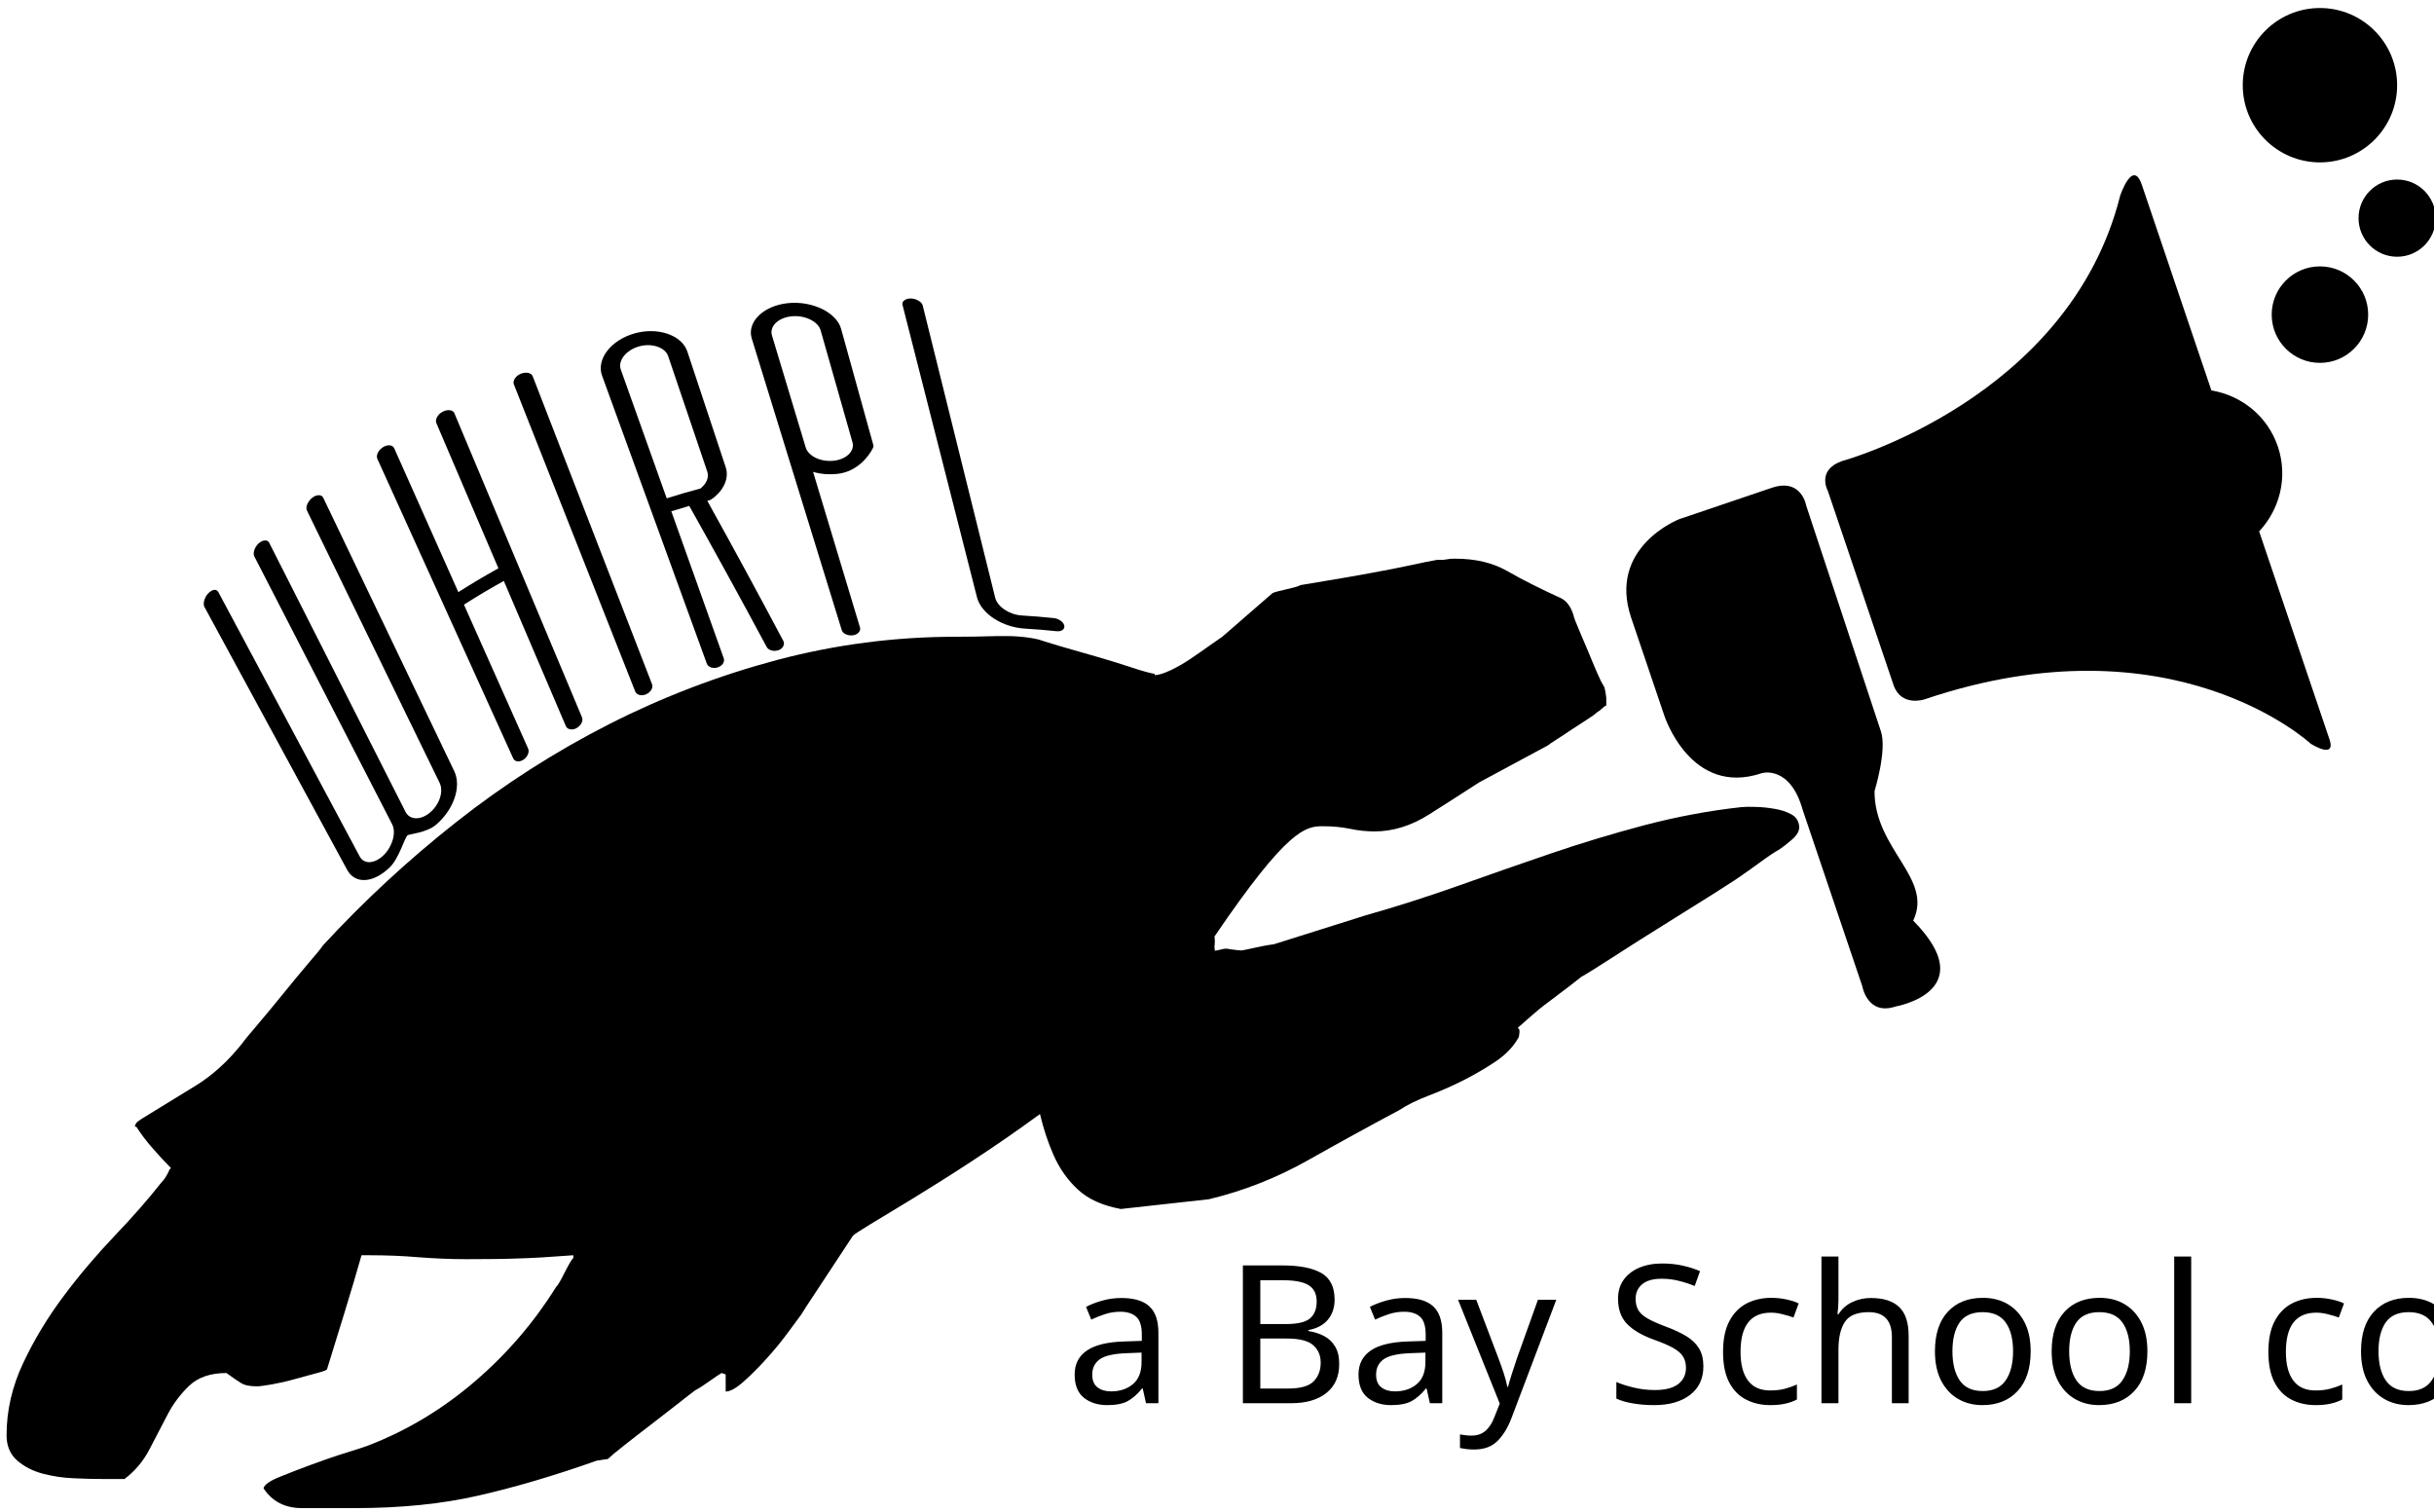
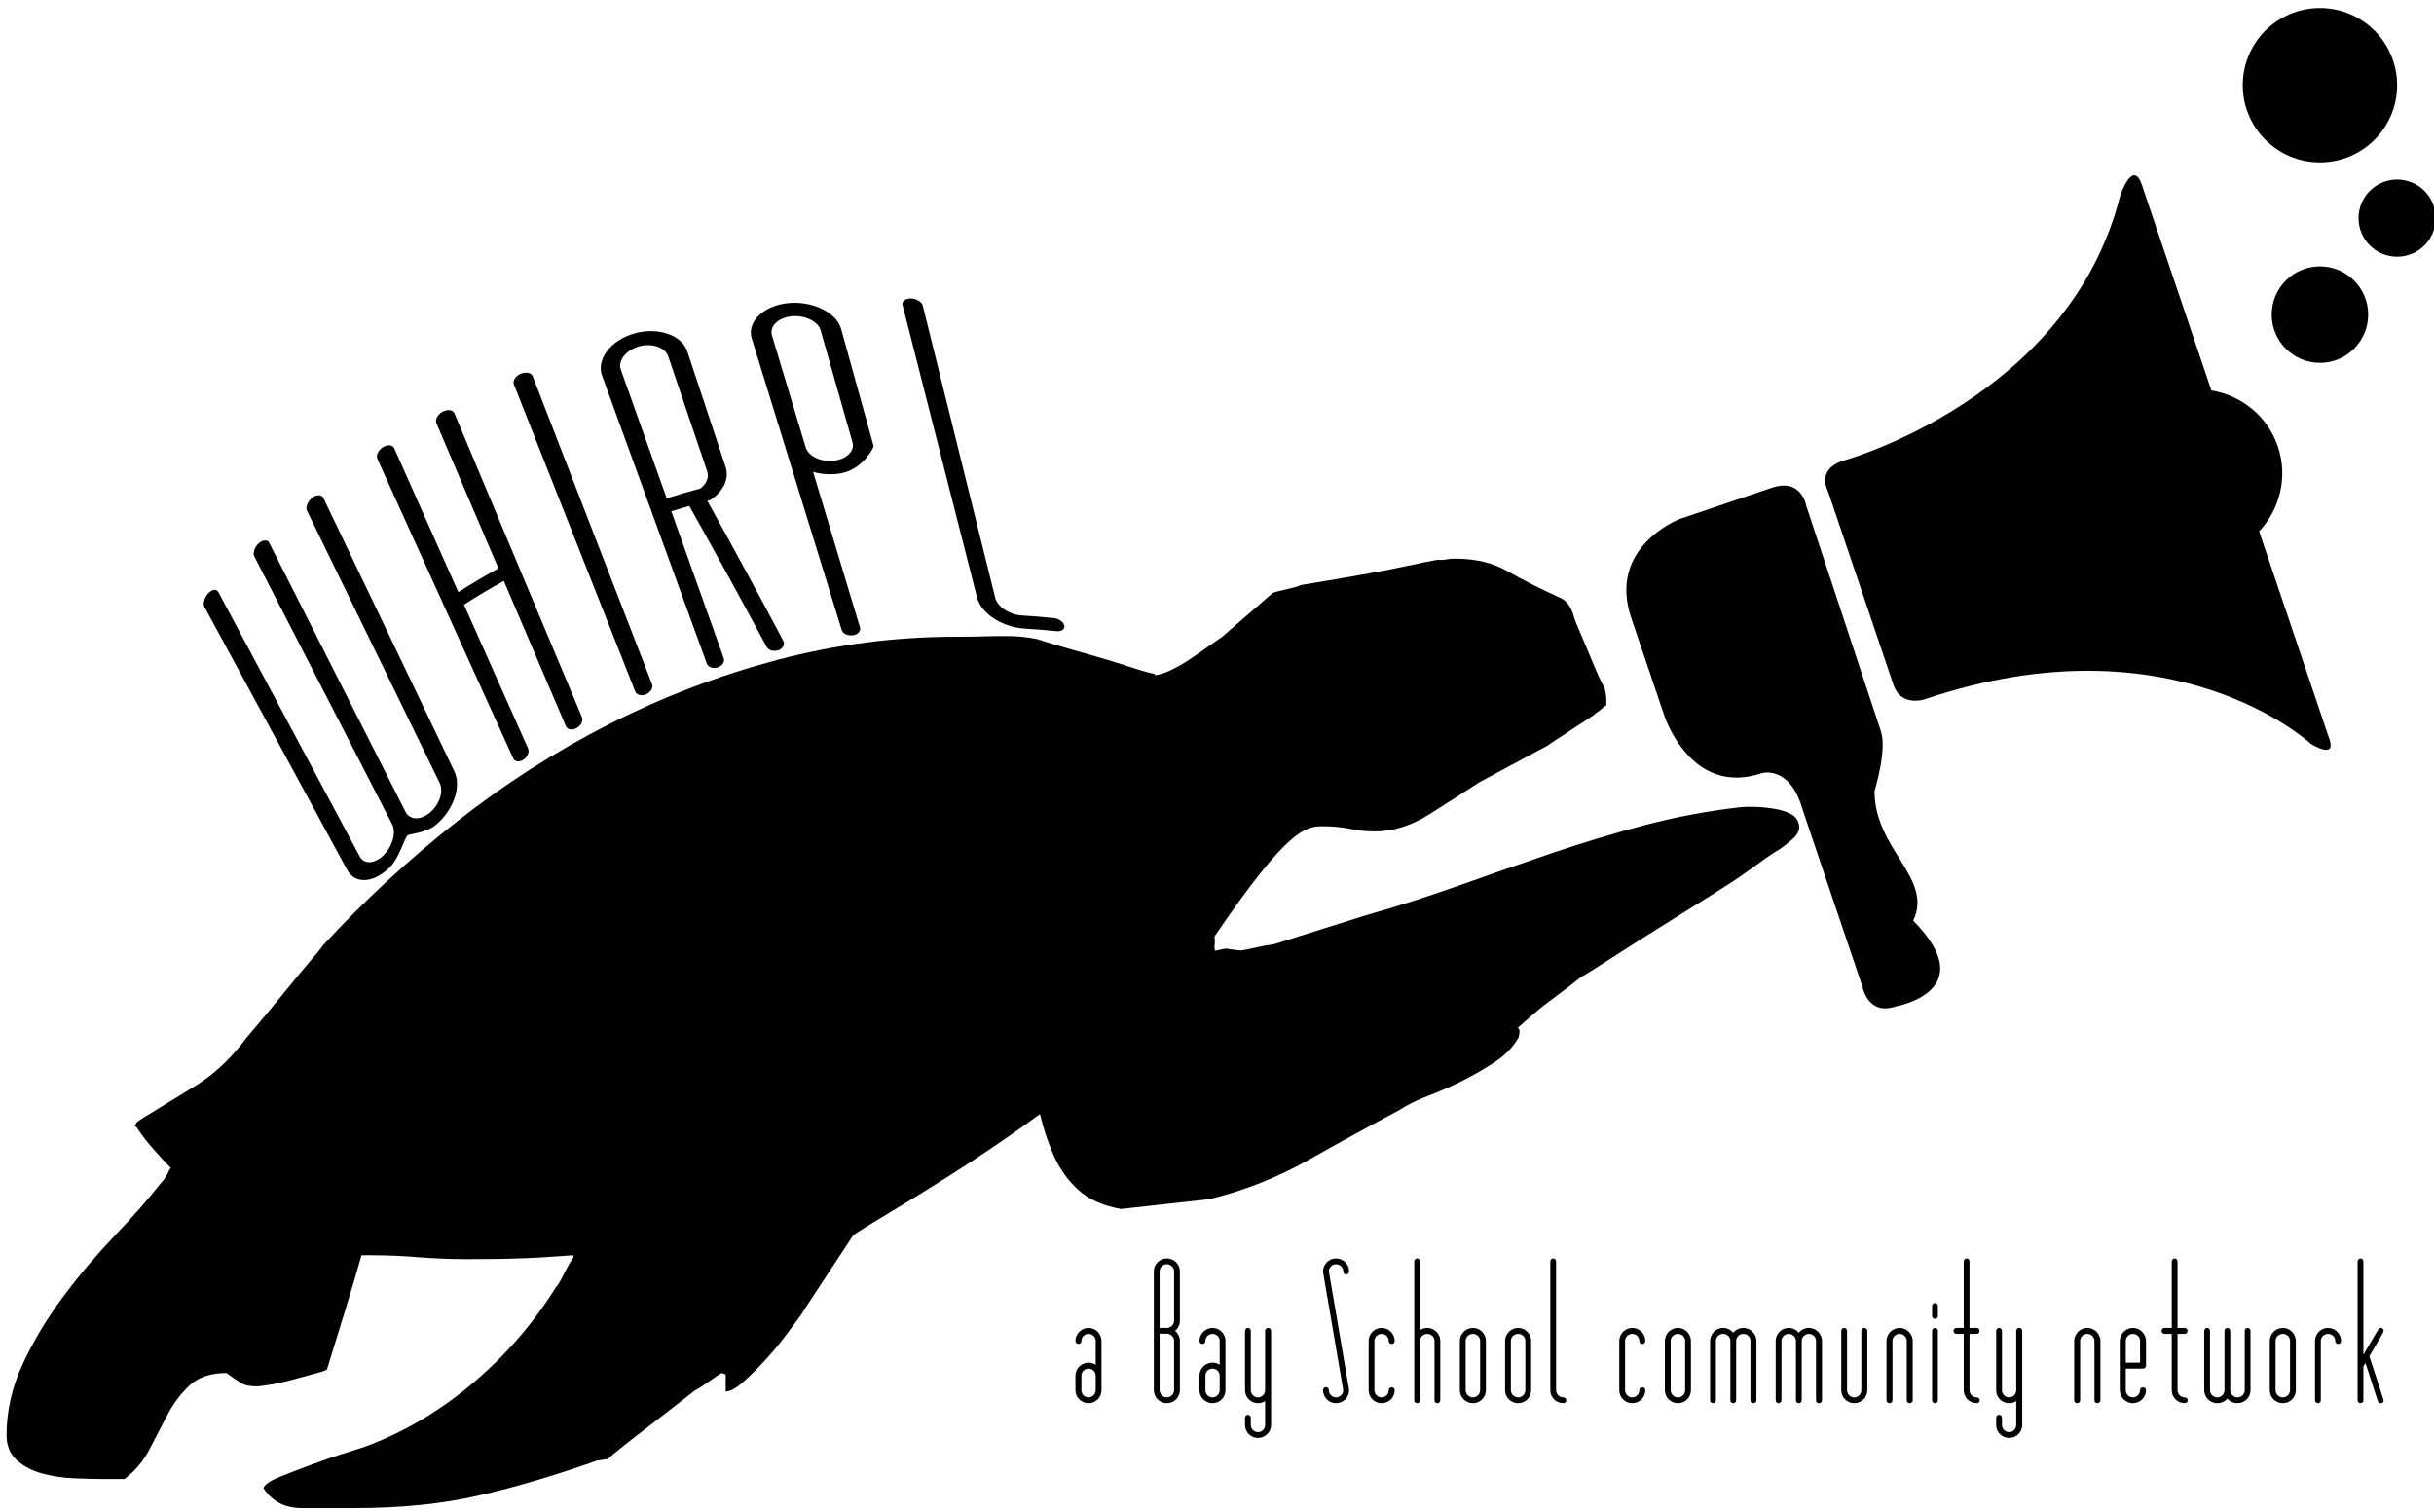
<svg xmlns="http://www.w3.org/2000/svg" version="1.1" id="svg3409" x="0px" y="0px" width="454.09" height="282" viewBox="0 0 454.09 282" enable-background="new 0 0 744.094 1052.363" xml:space="preserve">
  <defs id="defs37" />
  <g id="g4" transform="translate(-31.31473,-425.9005)">
    <path id="path5" d="m 388.245,597.65 c 12.998,13.193 -3.26,16.016 -3.26,16.016 -5.287,1.793 -6.236,-3.771 -6.236,-3.771 L 367.645,577.05 c -2.359,-8.479 -7.623,-6.914 -7.623,-6.914 -13.365,4.522 -18.24,-10.815 -18.24,-10.815 l -6.15,-18.166 c -4.467,-13.206 8.979,-18.407 8.979,-18.407 l 17.268,-5.848 c 5.576,-1.885 6.42,3.383 6.42,3.383 l 13.916,42.046 c 1.189,3.506 -1.189,11.172 -1.189,11.172 -0.002,10.893 10.998,16.217 7.219,24.149 z m 64.539,-72.611 c 3.846,-4.11 5.422,-10.131 3.488,-15.837 -1.936,-5.725 -6.834,-9.533 -12.398,-10.463 l -12.967,-38.336 c -1.693,-5.01 -4.049,1.997 -4.049,1.997 -9.533,37.985 -51.83,49.496 -51.83,49.496 -4.9,1.67 -2.711,5.583 -2.711,5.583 l 12.25,36.197 c 1.41,4.178 5.787,2.699 5.787,2.699 46.346,-15.689 72.043,8.27 72.043,8.27 0,0 5.182,3.315 3.328,-1.337 l -12.941,-38.269 z" />
    <g id="g7">
      <g id="g9">
        <path d="m 365.497,577.818 c -0.881,-0.484 -1.922,-0.828 -3.107,-1.02 -1.17,-0.205 -2.348,-0.33 -3.51,-0.359 -1.17,-0.043 -2.074,-0.029 -2.73,0.043 -6.051,0.666 -12.063,1.806 -18.016,3.359 -5.955,1.58 -11.814,3.346 -17.557,5.308 -5.762,1.961 -11.5,3.972 -17.23,6.013 -5.746,2.034 -11.518,3.883 -17.285,5.515 l -17.046,5.371 c -0.831,0.092 -1.965,0.308 -3.411,0.622 -1.478,0.329 -2.352,0.512 -2.686,0.549 -0.16,0.018 -0.925,-0.063 -2.264,-0.245 -0.349,-0.126 -0.803,-0.121 -1.362,0.02 -0.565,0.153 -1.003,0.242 -1.333,0.279 l -0.081,-0.731 c 0.105,-0.759 0.101,-1.392 0.007,-1.918 13.69,-20.154 17.013,-20.58 20.225,-20.58 1.813,0 3.497,0.156 5.061,0.478 1.57,0.34 3.098,0.489 4.58,0.489 3.451,0 6.877,-1.061 10.246,-3.208 3.377,-2.145 6.461,-4.113 9.268,-5.939 l 12.854,-6.918 c 0.16,-0.146 0.693,-0.519 1.598,-1.094 0.908,-0.579 1.859,-1.195 2.84,-1.868 0.992,-0.649 1.938,-1.263 2.842,-1.845 0.908,-0.568 1.523,-1.021 1.859,-1.353 0.318,-0.168 0.658,-0.422 0.982,-0.751 0.336,-0.324 0.576,-0.485 0.744,-0.485 v -0.747 -0.739 c -0.168,-1.315 -0.332,-2.047 -0.496,-2.219 -0.33,-0.497 -0.744,-1.326 -1.23,-2.466 -0.504,-1.15 -1.033,-2.446 -1.613,-3.84 -0.578,-1.396 -1.15,-2.757 -1.729,-4.079 -0.572,-1.311 -0.957,-2.297 -1.102,-2.962 -0.498,-1.472 -1.238,-2.469 -2.234,-2.974 -3.941,-1.804 -7.287,-3.488 -10.004,-5.05 -2.723,-1.572 -5.977,-2.346 -9.76,-2.346 h -0.238 c -0.502,0 -0.953,0.038 -1.367,0.127 -0.416,0.075 -0.703,0.104 -0.859,0.104 h -0.99 c -0.986,0.172 -2.645,0.493 -4.938,0.998 -2.32,0.5 -4.826,0.989 -7.545,1.479 -2.709,0.501 -5.313,0.949 -7.778,1.356 -2.473,0.426 -4.202,0.709 -5.192,0.87 -0.164,0.172 -0.985,0.403 -2.473,0.743 -1.476,0.336 -2.387,0.579 -2.715,0.743 l -9.38,8.146 c -0.504,0.333 -1.322,0.9 -2.477,1.726 -1.15,0.826 -2.346,1.647 -3.582,2.484 -1.229,0.821 -2.469,1.524 -3.705,2.1 -1.236,0.567 -2.189,0.848 -2.843,0.848 v -0.225 c -0.99,-0.179 -2.465,-0.586 -4.441,-1.247 -1.979,-0.654 -4.12,-1.318 -6.429,-1.983 -2.297,-0.654 -4.452,-1.271 -6.432,-1.846 -1.961,-0.582 -3.451,-1.027 -4.441,-1.367 -2.141,-0.489 -4.695,-0.69 -7.653,-0.616 -2.962,0.086 -5.521,0.127 -7.661,0.127 -11.363,0 -22.479,1.446 -33.345,4.318 -10.881,2.898 -21.333,6.888 -31.373,11.986 -10.055,5.121 -19.569,11.198 -28.545,18.284 -8.972,7.075 -17.25,14.747 -24.832,22.972 -0.333,0.505 -1.229,1.621 -2.715,3.332 -1.472,1.741 -3.093,3.68 -4.811,5.813 -1.737,2.144 -3.339,4.071 -4.819,5.812 -1.475,1.727 -2.394,2.836 -2.723,3.328 -2.633,3.307 -5.479,5.895 -8.516,7.796 -3.044,1.887 -6.473,3.989 -10.257,6.29 -0.489,0.325 -0.822,0.575 -0.993,0.755 l -0.247,0.481 v 0.247 h 0.247 c 0.836,1.307 1.86,2.678 3.1,4.079 1.225,1.4 2.256,2.514 3.082,3.328 l 0.247,0.254 c 0,0.168 -0.086,0.246 -0.247,0.246 0,0.172 -0.165,0.53 -0.489,1.102 -0.336,0.598 -0.665,1.035 -0.998,1.36 -2.465,3.141 -5.394,6.477 -8.767,10.007 -3.376,3.545 -6.548,7.28 -9.51,11.239 -2.962,3.955 -5.487,8.121 -7.534,12.484 -2.058,4.365 -3.093,8.855 -3.093,13.461 0,1.977 0.665,3.545 1.979,4.703 1.319,1.146 2.921,1.969 4.819,2.469 1.894,0.49 3.829,0.785 5.804,0.848 1.98,0.102 3.706,0.135 5.192,0.135 h 0.736 2.469 1.001 c 1.961,-1.482 3.53,-3.336 4.677,-5.566 1.154,-2.215 2.271,-4.348 3.343,-6.416 1.068,-2.066 2.428,-3.867 4.071,-5.432 1.655,-1.561 3.956,-2.357 6.929,-2.357 1.143,0.834 2.047,1.453 2.711,1.861 0.658,0.422 1.644,0.623 2.966,0.623 0.489,0 1.442,-0.127 2.843,-0.373 1.397,-0.25 2.835,-0.572 4.314,-0.998 1.483,-0.395 2.85,-0.777 4.083,-1.113 1.236,-0.316 1.856,-0.574 1.856,-0.73 0.822,-2.639 1.894,-6.094 3.201,-10.377 1.322,-4.289 2.394,-7.908 3.223,-10.863 h 1.718 c 2.966,0 5.939,0.119 8.905,0.37 2.955,0.228 5.917,0.362 8.89,0.362 3.944,0 7.206,-0.037 9.76,-0.135 2.551,-0.067 5.965,-0.269 10.25,-0.598 v 0.239 0.246 c -0.325,0.333 -0.866,1.237 -1.61,2.716 -0.736,1.482 -1.27,2.398 -1.602,2.717 -4.117,6.584 -9.137,12.441 -15.072,17.543 -5.924,5.107 -12.438,9.059 -19.521,11.854 -0.818,0.332 -2.308,0.824 -4.441,1.486 -2.141,0.65 -4.322,1.408 -6.552,2.234 -2.219,0.813 -4.243,1.605 -6.055,2.342 -1.8,0.734 -2.797,1.434 -2.951,2.092 1.628,2.482 4.023,3.705 7.164,3.705 h 1.976 5.917 1.976 c 8.569,0 16.278,-0.777 23.103,-2.346 6.835,-1.559 14.209,-3.736 22.113,-6.537 0.164,0 0.497,-0.041 0.99,-0.135 0.497,-0.082 0.829,-0.131 0.982,-0.131 0.5,-0.479 1.524,-1.352 3.097,-2.576 1.572,-1.236 3.205,-2.518 4.938,-3.836 1.733,-1.32 3.373,-2.602 4.945,-3.83 1.569,-1.232 2.667,-2.102 3.328,-2.584 0.661,-0.34 1.573,-0.92 2.712,-1.738 1.158,-0.828 1.901,-1.311 2.234,-1.49 l 0.747,0.266 v 3.191 c 0.818,0 1.927,-0.602 3.324,-1.838 1.401,-1.234 2.846,-2.684 4.329,-4.334 1.483,-1.633 2.798,-3.246 3.944,-4.807 1.154,-1.563 1.98,-2.678 2.473,-3.348 0.497,-0.822 1.322,-2.092 2.476,-3.816 1.147,-1.742 2.342,-3.545 3.583,-5.443 1.232,-1.894 2.428,-3.698 3.582,-5.438 0.69,-1.039 17.805,-10.171 34.923,-22.749 0.635,2.691 1.475,5.245 2.537,7.664 1.114,2.522 2.642,4.68 4.57,6.454 1.929,1.771 4.588,2.976 7.982,3.596 l 6.39,-0.707 1.953,-0.217 1.723,-0.19 6.374,-0.706 c 6.465,-1.554 12.615,-3.976 18.452,-7.264 5.868,-3.311 11.529,-6.418 17.009,-9.336 1.537,-1.012 3.377,-1.919 5.525,-2.731 2.156,-0.821 4.293,-1.757 6.408,-2.818 2.121,-1.072 4.129,-2.246 6.068,-3.535 1.932,-1.297 3.385,-2.821 4.344,-4.581 0.098,-0.511 0.152,-0.931 0.117,-1.254 -0.02,-0.17 -0.137,-0.319 -0.307,-0.469 0.445,-0.388 1.213,-1.048 2.264,-1.991 1.045,-0.938 2.219,-1.907 3.537,-2.876 1.301,-0.975 2.518,-1.895 3.658,-2.765 1.146,-0.875 1.953,-1.506 2.408,-1.879 0.777,-0.413 2.65,-1.583 5.586,-3.476 2.928,-1.898 6.109,-3.916 9.516,-6.037 3.404,-2.112 6.623,-4.127 9.652,-6.04 3.01,-1.9 4.908,-3.145 5.666,-3.732 0.313,-0.199 1.277,-0.885 2.885,-2.052 1.605,-1.178 2.814,-1.98 3.58,-2.388 0.623,-0.408 1.426,-1.034 2.414,-1.884 0.988,-0.861 1.418,-1.694 1.328,-2.511 -0.107,-0.977 -0.594,-1.717 -1.474,-2.194 z" id="path11" />
      </g>
    </g>
  </g>
  <g id="g13" transform="translate(-31.31473,-425.9005)">
    <g id="g15">
      <path d="m 91.612,518.747 c 8.151,17.012 16.303,34.024 24.454,51.036 1.394,2.908 -0.162,7.221 -3.391,9.972 -1.785,1.521 -4.969,1.73 -5.312,1.974 -0.539,0.382 -1.587,4.247 -3.265,5.909 -3.035,3.008 -6.509,3.321 -8.026,0.527 -8.874,-16.348 -17.749,-32.694 -26.621,-49.043 -0.319,-0.588 0.001,-1.759 0.693,-2.5 0.78,-0.835 1.583,-0.866 1.899,-0.275 8.79,16.438 17.58,32.876 26.368,49.315 0.83,1.553 2.829,1.411 4.515,-0.26 1.606,-1.591 2.35,-4.172 1.54,-5.745 -8.571,-16.655 -17.143,-33.31 -25.711,-49.966 -0.308,-0.599 0.064,-1.729 0.805,-2.41 0.741,-0.681 1.662,-0.742 1.967,-0.14 8.479,16.739 16.962,33.477 25.441,50.216 0.801,1.581 2.87,1.58 4.578,0.125 1.793,-1.527 2.56,-3.94 1.78,-5.54 -8.25,-16.934 -16.502,-33.867 -24.751,-50.801 -0.297,-0.609 0.124,-1.694 1.008,-2.39 0.786,-0.619 1.736,-0.616 2.029,-0.004 z" id="path17" />
      <path d="m 116.082,502.986 c 7.938,18.918 15.876,37.836 23.818,56.753 0.265,0.631 -0.187,1.543 -1.058,2.019 -0.774,0.423 -1.683,0.251 -1.952,-0.378 -3.862,-9.033 -7.722,-18.067 -11.583,-27.102 -3.018,1.689 -4.506,2.574 -7.438,4.425 3.99,8.956 7.988,17.909 11.98,26.865 0.278,0.623 -0.134,1.579 -0.877,2.06 -0.836,0.54 -1.635,0.368 -1.917,-0.253 -8.445,-18.618 -16.89,-37.235 -25.333,-55.854 -0.281,-0.62 0.093,-1.577 1.032,-2.184 0.835,-0.54 1.814,-0.457 2.092,0.166 3.991,8.956 7.986,17.91 11.979,26.865 2.945,-1.859 4.441,-2.749 7.474,-4.446 -3.862,-9.033 -7.724,-18.066 -11.582,-27.101 -0.269,-0.628 0.251,-1.603 1.122,-2.077 0.979,-0.535 1.978,-0.389 2.243,0.242 z" id="path19" />
      <path d="m 149.825,554.914 c -7.551,-19.106 -15.098,-38.214 -22.647,-57.321 -0.251,-0.637 0.32,-1.544 1.228,-1.935 1.022,-0.44 2.039,-0.213 2.286,0.425 7.423,19.162 14.85,38.322 22.276,57.482 0.248,0.639 -0.248,1.491 -1.158,1.883 -0.809,0.347 -1.733,0.102 -1.985,-0.534 z" id="path21" />
      <path d="m 159.538,491.465 c 0.753,2.271 1.132,3.409 1.885,5.68 2.11,6.36 3.165,9.54 5.275,15.901 0.7,2.109 -0.401,4.437 -2.663,6.01 -0.198,0.137 -0.423,0.198 -0.761,0.288 4.813,8.673 9.545,17.392 14.193,26.154 0.323,0.624 -0.136,1.475 -0.938,1.71 -0.101,0.029 -0.108,0.025 -0.215,0.052 -0.857,0.209 -1.662,-0.115 -1.961,-0.655 -4.732,-8.82 -9.548,-17.596 -14.449,-26.323 -1.343,0.389 -2.013,0.589 -3.347,1.006 3.257,9.139 6.518,18.276 9.777,27.415 0.23,0.646 -0.2,1.404 -1.143,1.71 -0.837,0.271 -1.771,-0.046 -2.006,-0.689 -6.518,-17.916 -13.034,-35.833 -19.551,-53.749 -1.083,-2.978 1.548,-6.596 6.07,-7.876 4.406,-1.248 8.838,0.364 9.834,3.366 z m -1.652,6.54 c -0.769,-2.268 -1.151,-3.402 -1.92,-5.67 -0.549,-1.62 -3.046,-2.483 -5.417,-1.813 -2.488,0.705 -3.996,2.705 -3.42,4.317 3.427,9.612 5.14,14.418 8.567,24.03 2.502,-0.782 3.761,-1.148 6.294,-1.831 1.162,-0.932 1.632,-2.105 1.275,-3.158 -2.151,-6.349 -3.227,-9.524 -5.379,-15.875 z" id="path23" />
      <path d="m 188.226,487.231 c 0.961,3.466 1.442,5.199 2.404,8.665 1.361,4.904 2.04,7.357 3.401,12.262 0.091,0.327 0.136,0.49 0.227,0.817 0.068,0.245 -0.094,0.523 -0.172,0.675 -0.719,1.392 -2.884,4.258 -6.503,4.651 -1.634,0.177 -3.244,0.041 -4.58,-0.372 2.917,9.678 5.834,19.356 8.753,29.034 0.197,0.652 -0.399,1.325 -1.275,1.453 -0.985,0.145 -1.926,-0.302 -2.127,-0.954 -3.452,-11.19 -6.907,-22.379 -10.361,-33.568 -1.428,-4.628 -2.141,-6.94 -3.569,-11.568 -1.146,-3.715 -1.718,-5.573 -2.865,-9.289 -0.93,-3.015 2.117,-6.079 6.697,-6.575 4.581,-0.496 9.131,1.745 9.97,4.769 z m 2.128,21.185 c -1.395,-4.902 -2.092,-7.353 -3.486,-12.255 -0.985,-3.464 -1.479,-5.196 -2.464,-8.66 -0.465,-1.634 -2.964,-2.856 -5.43,-2.589 -2.588,0.28 -4.133,1.941 -3.641,3.572 1.121,3.719 1.681,5.578 2.802,9.297 1.396,4.632 2.094,6.949 3.49,11.582 0.492,1.631 2.777,2.757 5.24,2.49 2.346,-0.255 3.954,-1.803 3.489,-3.437 z" id="path25" />
      <path d="m 222.508,543.174 c -4.153,-0.26 -8.134,-2.739 -8.926,-5.847 -4.633,-18.184 -9.264,-36.367 -13.896,-54.551 -0.167,-0.654 0.567,-1.214 1.573,-1.189 1.006,0.025 2.031,0.628 2.193,1.282 4.509,18.181 9.016,36.362 13.527,54.542 0.426,1.717 2.683,3.17 4.939,3.312 2.391,0.149 3.589,0.246 5.983,0.489 0.903,0.092 1.804,0.672 1.969,1.406 0.147,0.653 -0.512,1.134 -1.411,1.043 -2.38,-0.241 -3.571,-0.338 -5.951,-0.487 z" id="path27" />
    </g>
  </g>
-   <text font-size="36" id="text29" style="font-size:36px;font-family:Matchbook" x="198.833" y="261.78">a Bay School community network</text>
-   <circle cx="464.125" cy="484.597" r="9" id="circle31" transform="translate(-31.31473,-425.9005)" />
-   <circle cx="464.125" cy="441.796" r="14.4" id="circle33" transform="translate(-31.31473,-425.9005)" />
-   <circle cx="478.526" cy="466.597" r="7.2" id="circle35" transform="translate(-31.31473,-425.9005)" />
+   <g style="font-size:36px;font-family:Matchbook" id="text29">
+     <path d="m 203.081,261.78 c 1.332,0 2.412,-1.08 2.412,-2.412 l 0,-9.18 c 0,-1.332 -1.08,-2.448 -2.412,-2.448 -1.332,0 -2.448,1.116 -2.448,2.448 0,0.288 0.252,0.54 0.576,0.54 0.288,0 0.54,-0.252 0.54,-0.54 0,-0.756 0.576,-1.332 1.332,-1.332 0.72,0 1.332,0.576 1.332,1.332 l 0,4.428 c -0.396,-0.252 -0.828,-0.396 -1.332,-0.396 -1.332,0 -2.448,1.08 -2.448,2.448 l 0,2.7 c 0,1.332 1.116,2.412 2.448,2.412 m 0,-6.444 c 0.72,0 1.332,0.576 1.332,1.332 l 0,2.7 c 0,0.72 -0.612,1.332 -1.332,1.332 -0.756,0 -1.332,-0.612 -1.332,-1.332 l 0,-2.7 c 0,-0.756 0.576,-1.332 1.332,-1.332" style="font-size:36px;font-family:Matchbook" id="path3047" />
+     <path d="m 217.67,234.78 c -1.332,0 -2.412,1.08 -2.412,2.412 l 0,22.14 c 0,1.368 1.08,2.448 2.412,2.448 1.368,0 2.448,-1.08 2.448,-2.448 l 0,-3.132 0,-6.048 0,-0.216 c 0,-0.072 0,-0.108 -0.036,-0.18 -0.108,-0.612 -0.432,-1.116 -0.864,-1.476 0.54,-0.432 0.9,-1.116 0.9,-1.872 l 0,-2.124 0,-3.96 0,-3.132 c 0,-1.332 -1.08,-2.412 -2.448,-2.412 m 1.368,15.372 0,6.048 0,3.132 c 0,0.756 -0.612,1.368 -1.368,1.368 -0.72,0 -1.332,-0.612 -1.332,-1.368 l 0,-10.512 1.332,0 c 0.756,0 1.368,0.612 1.368,1.332 m -2.7,-2.412 0,-10.548 c 0,-0.72 0.612,-1.332 1.332,-1.332 0.756,0 1.368,0.612 1.368,1.332 l 0,3.132 0,3.96 0,2.124 c 0,0.72 -0.612,1.332 -1.368,1.332 l -1.332,0" style="font-size:36px;font-family:Matchbook" id="path3049" />
+     <path d="m 226.214,261.78 c 1.332,0 2.412,-1.08 2.412,-2.412 l 0,-9.18 c 0,-1.332 -1.08,-2.448 -2.412,-2.448 -1.332,0 -2.448,1.116 -2.448,2.448 0,0.288 0.252,0.54 0.576,0.54 0.288,0 0.54,-0.252 0.54,-0.54 0,-0.756 0.576,-1.332 1.332,-1.332 0.72,0 1.332,0.576 1.332,1.332 l 0,4.428 c -0.396,-0.252 -0.828,-0.396 -1.332,-0.396 -1.332,0 -2.448,1.08 -2.448,2.448 l 0,2.7 c 0,1.332 1.116,2.412 2.448,2.412 m 0,-6.444 c 0.72,0 1.332,0.576 1.332,1.332 l 0,2.7 c 0,0.72 -0.612,1.332 -1.332,1.332 -0.756,0 -1.332,-0.612 -1.332,-1.332 l 0,-2.7 c 0,-0.756 0.576,-1.332 1.332,-1.332" style="font-size:36px;font-family:Matchbook" id="path3051" />
+     <path d="m 236.594,247.74 c -0.324,0 -0.576,0.252 -0.576,0.54 l 0,8.388 0,2.7 c 0,0.72 -0.576,1.332 -1.332,1.332 -0.72,0 -1.332,-0.612 -1.332,-1.332 l 0,-11.088 c 0,-0.288 -0.252,-0.54 -0.54,-0.54 -0.324,0 -0.54,0.252 -0.54,0.54 l 0,11.088 c 0,1.332 1.08,2.412 2.412,2.412 0.504,0 0.972,-0.144 1.332,-0.396 l 0,4.464 c 0,0.72 -0.576,1.332 -1.332,1.332 -0.72,0 -1.332,-0.612 -1.332,-1.332 l 0,-1.368 c 0,-0.288 -0.252,-0.54 -0.54,-0.54 -0.324,0 -0.54,0.252 -0.54,0.54 l 0,1.368 c 0,1.332 1.08,2.412 2.412,2.412 1.332,0 2.448,-1.08 2.448,-2.412 l 0,-6.48 0,-2.7 0,-8.388 c 0,-0.288 -0.252,-0.54 -0.54,-0.54" style="font-size:36px;font-family:Matchbook" id="path3053" />
+     <path d="m 249.24,261.78 c 1.368,0 2.448,-1.08 2.448,-2.448 0,-0.036 0,-0.036 0,-0.072 l -3.78,-22.104 c 0.036,-0.72 0.612,-1.296 1.332,-1.296 0.756,0 1.368,0.612 1.368,1.332 0,0.324 0.216,0.576 0.54,0.576 0.288,0 0.54,-0.252 0.54,-0.576 0,-1.332 -1.08,-2.412 -2.448,-2.412 -1.332,0 -2.412,1.08 -2.412,2.412 0,0.036 0,0.072 0,0.108 l 3.78,22.104 c -0.036,0.684 -0.612,1.296 -1.368,1.296 -0.72,0 -1.332,-0.612 -1.332,-1.368 0,-0.288 -0.252,-0.54 -0.54,-0.54 -0.288,0 -0.54,0.252 -0.54,0.54 0,1.368 1.08,2.448 2.412,2.448" style="font-size:36px;font-family:Matchbook" id="path3055" />
+     <path d="m 257.748,261.78 c 1.368,0 2.448,-1.08 2.448,-2.412 0,-0.324 -0.252,-0.54 -0.54,-0.54 -0.324,0 -0.576,0.216 -0.576,0.54 0,0.72 -0.576,1.332 -1.332,1.332 -0.72,0 -1.332,-0.612 -1.332,-1.332 l 0,-9.18 c 0,-0.756 0.612,-1.332 1.332,-1.332 0.756,0 1.332,0.576 1.332,1.332 0,0.288 0.252,0.54 0.576,0.54 0.288,0 0.54,-0.252 0.54,-0.54 0,-1.332 -1.08,-2.448 -2.448,-2.448 -1.332,0 -2.412,1.116 -2.412,2.448 l 0,9.18 c 0,1.332 1.08,2.412 2.412,2.412" style="font-size:36px;font-family:Matchbook" id="path3057" />
+     <path d="m 266.256,247.74 c -0.468,0 -0.936,0.144 -1.332,0.396 l 0,-12.78 c 0,-0.324 -0.216,-0.576 -0.54,-0.576 -0.288,0 -0.54,0.252 -0.54,0.576 l 0,14.832 0,1.692 0,9.36 c 0,0.324 0.252,0.54 0.54,0.54 0.324,0 0.54,-0.216 0.54,-0.54 l 0,-9.36 0,-1.692 c 0,-0.756 0.612,-1.332 1.332,-1.332 0.756,0 1.368,0.576 1.368,1.332 l 0,11.052 c 0,0.324 0.216,0.54 0.54,0.54 0.288,0 0.54,-0.216 0.54,-0.54 l 0,-11.052 c 0,-1.332 -1.08,-2.448 -2.448,-2.448" style="font-size:36px;font-family:Matchbook" id="path3059" />
+     <path d="m 274.8,261.78 c 1.332,0 2.412,-1.08 2.412,-2.412 l 0,-9.18 c 0,-1.332 -1.08,-2.448 -2.412,-2.448 -1.368,0 -2.448,1.116 -2.448,2.448 l 0,9.18 c 0,1.332 1.08,2.412 2.448,2.412 m 0,-12.924 c 0.72,0 1.332,0.576 1.332,1.332 l 0,9.18 c 0,0.72 -0.612,1.332 -1.332,1.332 -0.756,0 -1.368,-0.612 -1.368,-1.332 l 0,-9.18 c 0,-0.756 0.612,-1.332 1.368,-1.332" style="font-size:36px;font-family:Matchbook" id="path3061" />
+     <path d="m 283.237,261.78 c 1.332,0 2.412,-1.08 2.412,-2.412 l 0,-9.18 c 0,-1.332 -1.08,-2.448 -2.412,-2.448 -1.368,0 -2.448,1.116 -2.448,2.448 l 0,9.18 c 0,1.332 1.08,2.412 2.448,2.412 m 0,-12.924 c 0.72,0 1.332,0.576 1.332,1.332 l 0,9.18 c 0,0.72 -0.612,1.332 -1.332,1.332 -0.756,0 -1.368,-0.612 -1.368,-1.332 l 0,-9.18 c 0,-0.756 0.612,-1.332 1.368,-1.332" style="font-size:36px;font-family:Matchbook" id="path3063" />
+     <path d="m 291.675,261.78 c 0.288,0 0.54,-0.216 0.54,-0.54 0,-0.288 -0.252,-0.54 -0.54,-0.54 -0.756,0 -1.368,-0.612 -1.368,-1.332 l 0,-24.012 c 0,-0.324 -0.216,-0.576 -0.54,-0.576 -0.288,0 -0.54,0.252 -0.54,0.576 l 0,24.012 c 0,1.332 1.08,2.412 2.448,2.412" style="font-size:36px;font-family:Matchbook" id="path3065" />
+     <path d="m 304.506,261.78 c 1.368,0 2.448,-1.08 2.448,-2.412 0,-0.324 -0.252,-0.54 -0.54,-0.54 -0.324,0 -0.576,0.216 -0.576,0.54 0,0.72 -0.576,1.332 -1.332,1.332 -0.72,0 -1.332,-0.612 -1.332,-1.332 l 0,-9.18 c 0,-0.756 0.612,-1.332 1.332,-1.332 0.756,0 1.332,0.576 1.332,1.332 0,0.288 0.252,0.54 0.576,0.54 0.288,0 0.54,-0.252 0.54,-0.54 0,-1.332 -1.08,-2.448 -2.448,-2.448 -1.332,0 -2.412,1.116 -2.412,2.448 l 0,9.18 c 0,1.332 1.08,2.412 2.412,2.412" style="font-size:36px;font-family:Matchbook" id="path3067" />
+     <path d="m 313.05,261.78 c 1.332,0 2.412,-1.08 2.412,-2.412 l 0,-9.18 c 0,-1.332 -1.08,-2.448 -2.412,-2.448 -1.368,0 -2.448,1.116 -2.448,2.448 l 0,9.18 c 0,1.332 1.08,2.412 2.448,2.412 m 0,-12.924 c 0.72,0 1.332,0.576 1.332,1.332 l 0,9.18 c 0,0.72 -0.612,1.332 -1.332,1.332 -0.756,0 -1.368,-0.612 -1.368,-1.332 l 0,-9.18 c 0,-0.756 0.612,-1.332 1.368,-1.332" style="font-size:36px;font-family:Matchbook" id="path3069" />
+     <path d="m 325.231,247.74 c -0.756,0 -1.44,0.36 -1.872,0.9 -0.468,-0.54 -1.116,-0.9 -1.908,-0.9 -1.332,0 -2.412,1.116 -2.412,2.448 l 0,11.052 c 0,0.324 0.252,0.54 0.54,0.54 0.288,0 0.54,-0.216 0.54,-0.54 l 0,-11.052 c 0,-0.756 0.612,-1.332 1.332,-1.332 0.756,0 1.368,0.576 1.368,1.332 l 0,11.052 c 0,0.324 0.216,0.54 0.54,0.54 0.288,0 0.54,-0.216 0.54,-0.54 l 0,-11.052 c 0,-0.756 0.612,-1.332 1.332,-1.332 0.756,0 1.332,0.576 1.332,1.332 l 0,11.052 c 0,0.324 0.252,0.54 0.576,0.54 0.288,0 0.54,-0.216 0.54,-0.54 l 0,-11.052 c 0,-1.332 -1.116,-2.448 -2.448,-2.448" style="font-size:36px;font-family:Matchbook" id="path3071" />
+     <path d="m 337.466,247.74 c -0.756,0 -1.44,0.36 -1.872,0.9 -0.468,-0.54 -1.116,-0.9 -1.908,-0.9 -1.332,0 -2.412,1.116 -2.412,2.448 l 0,11.052 c 0,0.324 0.252,0.54 0.54,0.54 0.288,0 0.54,-0.216 0.54,-0.54 l 0,-11.052 c 0,-0.756 0.612,-1.332 1.332,-1.332 0.756,0 1.368,0.576 1.368,1.332 l 0,11.052 c 0,0.324 0.216,0.54 0.54,0.54 0.288,0 0.54,-0.216 0.54,-0.54 l 0,-11.052 c 0,-0.756 0.612,-1.332 1.332,-1.332 0.756,0 1.332,0.576 1.332,1.332 l 0,11.052 c 0,0.324 0.252,0.54 0.576,0.54 0.288,0 0.54,-0.216 0.54,-0.54 l 0,-11.052 c 0,-1.332 -1.116,-2.448 -2.448,-2.448" style="font-size:36px;font-family:Matchbook" id="path3073" />
+     <path d="m 345.92,261.78 c 1.368,0 2.448,-1.08 2.448,-2.412 l 0,-11.088 c 0,-0.288 -0.252,-0.54 -0.54,-0.54 -0.324,0 -0.576,0.252 -0.576,0.54 l 0,11.088 c 0,0.72 -0.576,1.332 -1.332,1.332 -0.72,0 -1.332,-0.612 -1.332,-1.332 l 0,-11.088 c 0,-0.288 -0.252,-0.54 -0.54,-0.54 -0.288,0 -0.54,0.252 -0.54,0.54 l 0,11.088 c 0,1.332 1.08,2.412 2.412,2.412" style="font-size:36px;font-family:Matchbook" id="path3075" />
+     <path d="m 356.266,261.78 c 0.324,0 0.576,-0.216 0.576,-0.54 l 0,-11.052 c 0,-1.332 -1.116,-2.448 -2.448,-2.448 -1.332,0 -2.448,1.116 -2.448,2.448 l 0,11.052 c 0,0.324 0.252,0.54 0.576,0.54 0.288,0 0.54,-0.216 0.54,-0.54 l 0,-11.052 c 0,-0.756 0.576,-1.332 1.332,-1.332 0.72,0 1.332,0.576 1.332,1.332 l 0,11.052 c 0,0.324 0.252,0.54 0.54,0.54" style="font-size:36px;font-family:Matchbook" id="path3077" />
+     <path d="m 360.993,247.74 c -0.288,0 -0.54,0.252 -0.54,0.54 l 0,12.96 c 0,0.324 0.252,0.54 0.54,0.54 0.288,0 0.54,-0.216 0.54,-0.54 l 0,-12.96 c 0,-0.288 -0.252,-0.54 -0.54,-0.54 m 0,-4.644 c -0.288,0 -0.54,0.252 -0.54,0.54 l 0,1.872 c 0,0.288 0.252,0.54 0.54,0.54 0.288,0 0.54,-0.252 0.54,-0.54 l 0,-1.872 c 0,-0.288 -0.252,-0.54 -0.54,-0.54" style="font-size:36px;font-family:Matchbook" id="path3079" />
+     <path d="m 368.764,260.7 c -0.72,0 -1.332,-0.612 -1.332,-1.332 l 0,-6.408 0,-2.772 0,-1.332 1.332,0 c 0.324,0 0.54,-0.252 0.54,-0.576 0,-0.288 -0.216,-0.54 -0.54,-0.54 l -1.332,0 0,-12.384 c 0,-0.324 -0.252,-0.576 -0.54,-0.576 -0.288,0 -0.54,0.252 -0.54,0.576 l 0,12.384 -1.332,0 c -0.324,0 -0.576,0.252 -0.576,0.54 0,0.324 0.252,0.576 0.576,0.576 l 1.332,0 0,1.332 0,2.772 0,6.408 c 0,1.332 1.08,2.412 2.412,2.412 0.324,0 0.576,-0.216 0.576,-0.54 0,-0.288 -0.252,-0.54 -0.576,-0.54" style="font-size:36px;font-family:Matchbook" id="path3081" />
+     <path d="m 376.727,247.74 c -0.324,0 -0.576,0.252 -0.576,0.54 l 0,8.388 0,2.7 c 0,0.72 -0.576,1.332 -1.332,1.332 -0.72,0 -1.332,-0.612 -1.332,-1.332 l 0,-11.088 c 0,-0.288 -0.252,-0.54 -0.54,-0.54 -0.324,0 -0.54,0.252 -0.54,0.54 l 0,11.088 c 0,1.332 1.08,2.412 2.412,2.412 0.504,0 0.972,-0.144 1.332,-0.396 l 0,4.464 c 0,0.72 -0.576,1.332 -1.332,1.332 -0.72,0 -1.332,-0.612 -1.332,-1.332 l 0,-1.368 c 0,-0.288 -0.252,-0.54 -0.54,-0.54 -0.324,0 -0.54,0.252 -0.54,0.54 l 0,1.368 c 0,1.332 1.08,2.412 2.412,2.412 1.332,0 2.448,-1.08 2.448,-2.412 l 0,-6.48 0,-2.7 0,-8.388 c 0,-0.288 -0.252,-0.54 -0.54,-0.54" style="font-size:36px;font-family:Matchbook" id="path3083" />
+     <path d="m 391.281,261.78 c 0.324,0 0.576,-0.216 0.576,-0.54 l 0,-11.052 c 0,-1.332 -1.116,-2.448 -2.448,-2.448 -1.332,0 -2.448,1.116 -2.448,2.448 l 0,11.052 c 0,0.324 0.252,0.54 0.576,0.54 0.288,0 0.54,-0.216 0.54,-0.54 l 0,-11.052 c 0,-0.756 0.576,-1.332 1.332,-1.332 0.72,0 1.332,0.576 1.332,1.332 l 0,11.052 c 0,0.324 0.252,0.54 0.54,0.54" style="font-size:36px;font-family:Matchbook" id="path3085" />
+     <path d="m 399.789,255.336 c 0.324,0 0.576,-0.252 0.576,-0.576 l 0,-4.572 c 0,-1.332 -1.116,-2.448 -2.448,-2.448 -1.332,0 -2.448,1.116 -2.448,2.448 l 0,9.18 c 0,1.332 1.116,2.412 2.448,2.412 1.332,0 2.448,-1.08 2.448,-2.412 0,-0.324 -0.252,-0.54 -0.576,-0.54 -0.288,0 -0.54,0.216 -0.54,0.54 0,0.72 -0.612,1.332 -1.332,1.332 -0.756,0 -1.332,-0.612 -1.332,-1.332 l 0,-4.032 3.204,0 m -1.872,-6.48 c 0.72,0 1.332,0.576 1.332,1.332 l 0,4.032 -2.664,0 0,-4.032 c 0,-0.756 0.576,-1.332 1.332,-1.332" style="font-size:36px;font-family:Matchbook" id="path3087" />
+     <path d="m 407.577,260.7 c -0.72,0 -1.332,-0.612 -1.332,-1.332 l 0,-6.408 0,-2.772 0,-1.332 1.332,0 c 0.324,0 0.54,-0.252 0.54,-0.576 0,-0.288 -0.216,-0.54 -0.54,-0.54 l -1.332,0 0,-12.384 c 0,-0.324 -0.252,-0.576 -0.54,-0.576 -0.288,0 -0.54,0.252 -0.54,0.576 l 0,12.384 -1.332,0 c -0.324,0 -0.576,0.252 -0.576,0.54 0,0.324 0.252,0.576 0.576,0.576 l 1.332,0 0,1.332 0,2.772 0,6.408 c 0,1.332 1.08,2.412 2.412,2.412 0.324,0 0.576,-0.216 0.576,-0.54 0,-0.288 -0.252,-0.54 -0.576,-0.54" style="font-size:36px;font-family:Matchbook" id="path3089" />
+     <path d="m 419.319,247.74 c -0.324,0 -0.54,0.252 -0.54,0.54 l 0,11.088 c 0,0.72 -0.612,1.332 -1.368,1.332 -0.72,0 -1.332,-0.612 -1.332,-1.332 l 0,-11.088 c 0,-0.288 -0.252,-0.54 -0.54,-0.54 -0.288,0 -0.54,0.252 -0.54,0.54 l 0,11.088 c 0,0.72 -0.612,1.332 -1.332,1.332 -0.756,0 -1.368,-0.612 -1.368,-1.332 l 0,-11.088 c 0,-0.288 -0.216,-0.54 -0.54,-0.54 -0.288,0 -0.54,0.252 -0.54,0.54 l 0,11.088 c 0,1.332 1.08,2.412 2.448,2.412 0.756,0 1.44,-0.324 1.872,-0.864 0.432,0.54 1.116,0.864 1.872,0.864 1.368,0 2.448,-1.08 2.448,-2.412 l 0,-11.088 c 0,-0.288 -0.252,-0.54 -0.54,-0.54" style="font-size:36px;font-family:Matchbook" id="path3091" />
+     <path d="m 425.901,261.78 c 1.332,0 2.412,-1.08 2.412,-2.412 l 0,-9.18 c 0,-1.332 -1.08,-2.448 -2.412,-2.448 -1.368,0 -2.448,1.116 -2.448,2.448 l 0,9.18 c 0,1.332 1.08,2.412 2.448,2.412 m 0,-12.924 c 0.72,0 1.332,0.576 1.332,1.332 l 0,9.18 c 0,0.72 -0.612,1.332 -1.332,1.332 -0.756,0 -1.368,-0.612 -1.368,-1.332 l 0,-9.18 c 0,-0.756 0.612,-1.332 1.368,-1.332" style="font-size:36px;font-family:Matchbook" id="path3093" />
+     <path d="m 432.431,261.78 c 0.324,0 0.54,-0.216 0.54,-0.54 l 0,-11.052 c 0,-0.756 0.612,-1.332 1.332,-1.332 0.756,0 1.368,0.576 1.368,1.332 0,0.288 0.216,0.54 0.54,0.54 0.288,0 0.54,-0.252 0.54,-0.54 0,-1.332 -1.08,-2.448 -2.448,-2.448 -1.332,0 -2.412,1.116 -2.412,2.448 l 0,11.052 c 0,0.324 0.252,0.54 0.54,0.54" style="font-size:36px;font-family:Matchbook" id="path3095" />
+     <path d="m 442.032,253.032 2.592,-4.464 c 0.144,-0.252 0.072,-0.576 -0.18,-0.756 -0.288,-0.144 -0.612,-0.036 -0.756,0.216 l -2.772,4.716 0,-17.388 c 0,-0.324 -0.216,-0.576 -0.54,-0.576 -0.288,0 -0.54,0.252 -0.54,0.576 l 0,25.884 c 0,0.324 0.252,0.54 0.54,0.54 0.324,0 0.54,-0.216 0.54,-0.54 l 0,-6.336 0.396,-0.612 2.304,7.128 c 0.108,0.216 0.288,0.36 0.54,0.36 0.036,0 0.108,0 0.18,0 0.288,-0.108 0.432,-0.396 0.324,-0.684 l -2.628,-8.064" style="font-size:36px;font-family:Matchbook" id="path3097" />
+   </g>
+   <path transform="translate(-31.31473,-425.9005)" style="" d="m 473.125,484.597 c 0,4.971 -4.029,9 -9,9 -4.971,0 -9,-4.029 -9,-9 0,-4.971 4.029,-9 9,-9 4.971,0 9,4.029 9,9 z" id="circle31" />
+   <path transform="translate(-31.31473,-425.9005)" style="" d="m 478.525,441.796 c 0,7.953 -6.447,14.4 -14.4,14.4 -7.953,0 -14.4,-6.447 -14.4,-14.4 0,-7.953 6.447,-14.4 14.4,-14.4 7.953,0 14.4,6.447 14.4,14.4 z" id="circle33" />
+   <path transform="translate(-31.31473,-425.9005)" style="" d="m 485.726,466.597 c 0,3.976 -3.224,7.2 -7.2,7.2 -3.976,0 -7.2,-3.224 -7.2,-7.2 0,-3.976 3.224,-7.2 7.2,-7.2 3.976,0 7.2,3.224 7.2,7.2 z" id="circle35" />
</svg>
